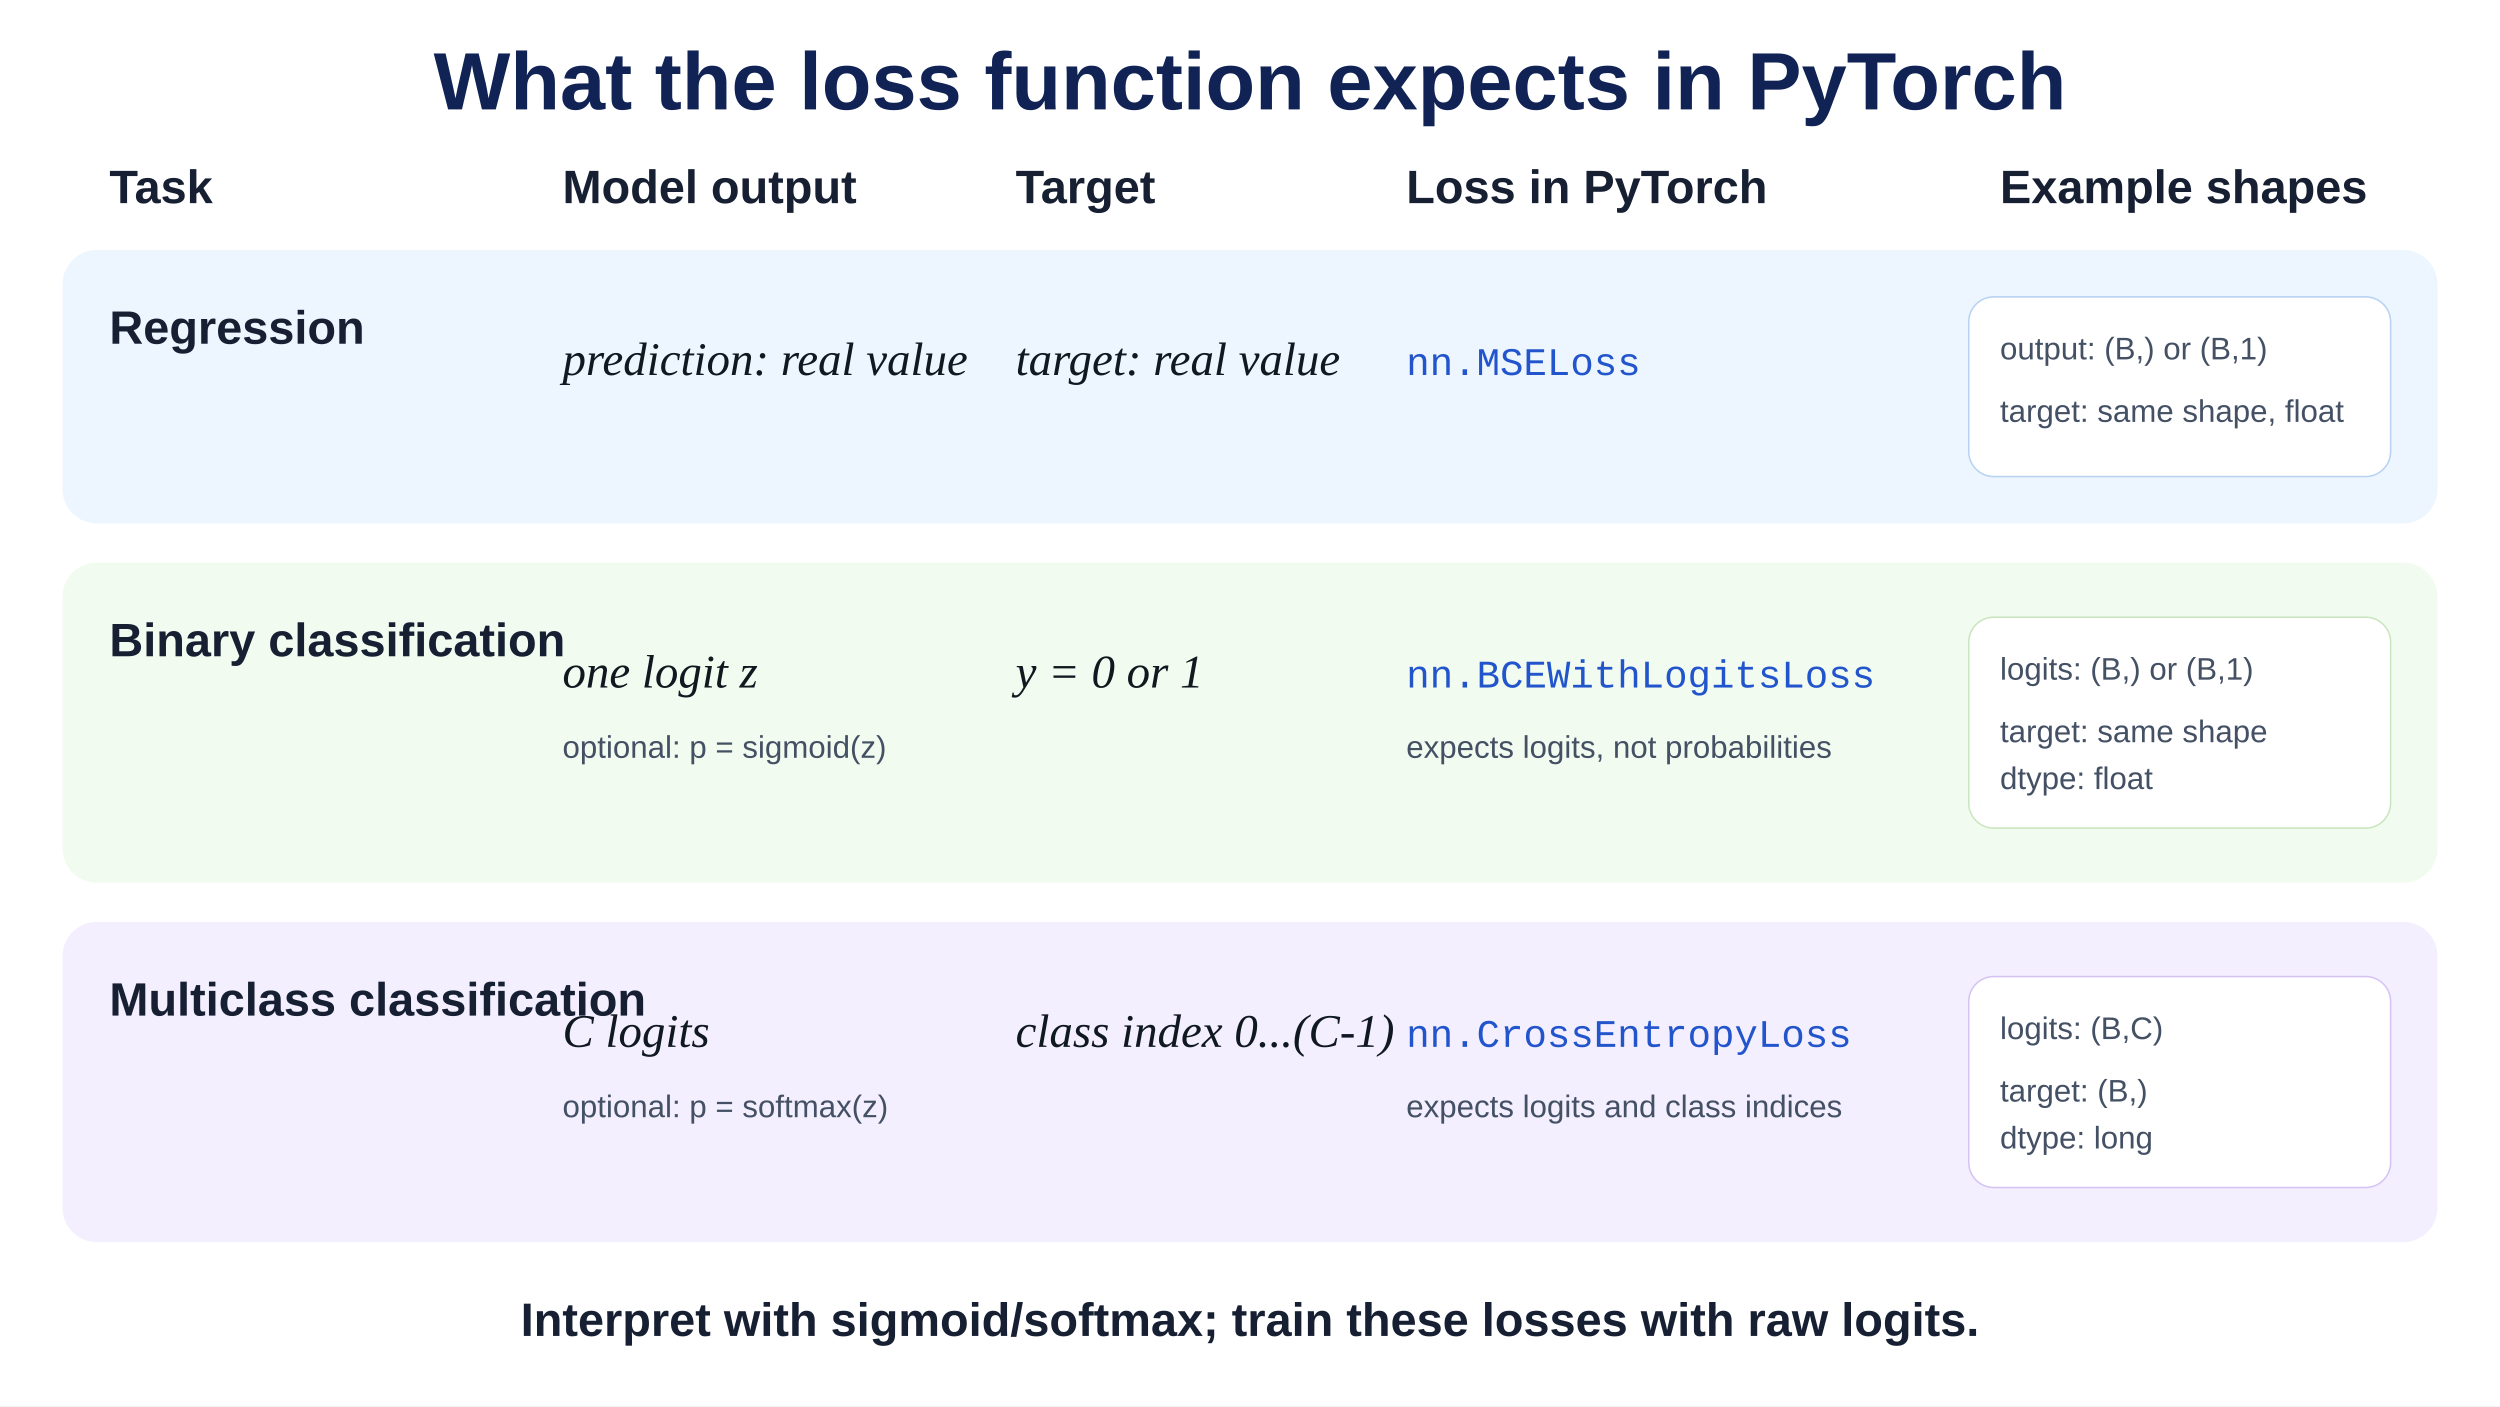
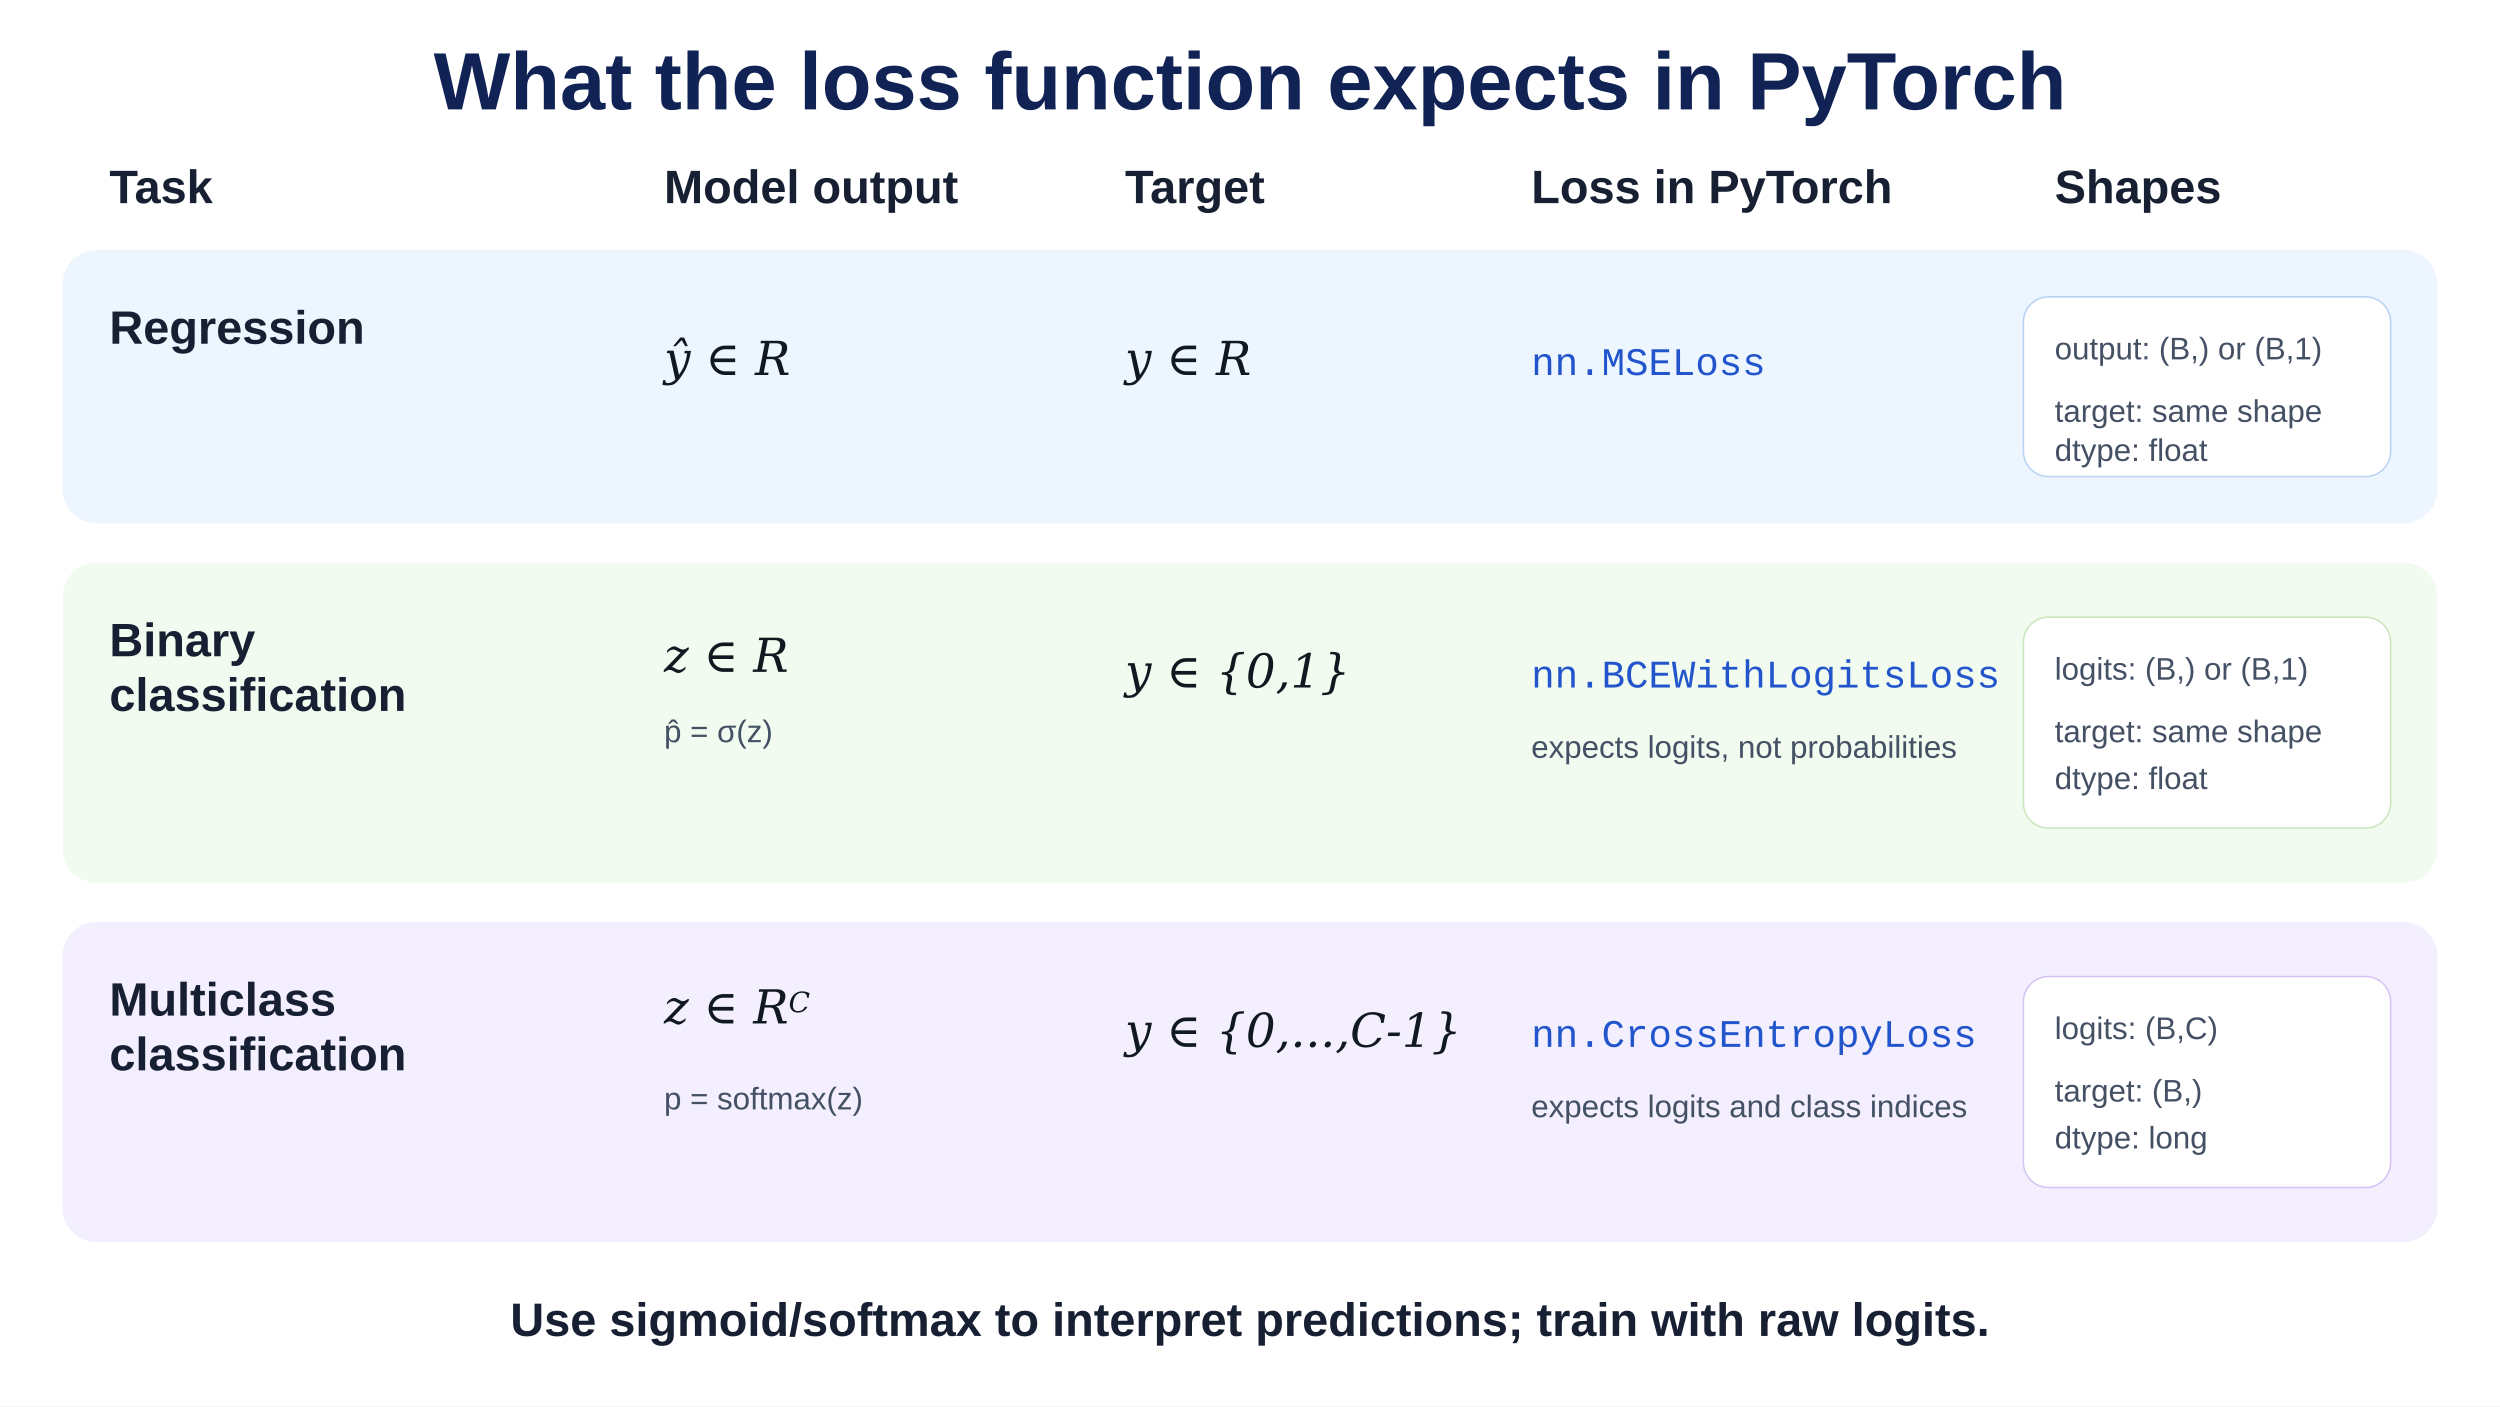
<svg xmlns="http://www.w3.org/2000/svg" width="1600" height="900" viewBox="0 0 1600 900">
  <rect width="1600" height="900" fill="#ffffff" />
  <style>
.title{font:700 52px Arial,Helvetica,sans-serif;fill:#102354}
.h{font:700 30px Arial,Helvetica,sans-serif;fill:#172033}
.t{font:24px Arial,Helvetica,sans-serif;fill:#172033}
.s{font:20px Arial,Helvetica,sans-serif;fill:#445064}
- .m{font:italic 30px Georgia,'Times New Roman',serif;fill:#101820}
- .mm{font:italic 36px Georgia,'Times New Roman',serif;fill:#101820}
+ .m{font:italic 30px 'DejaVu Serif','STIX Two Text','Times New Roman',serif;fill:#101820}
+ .mm{font:italic 36px 'DejaVu Serif','STIX Two Text','Times New Roman',serif;fill:#101820}
.code{font:25px 'Courier New',monospace;fill:#2255cc}
.arrow{stroke:#172033;stroke-width:4;fill:none;marker-end:url(#arr)}
.sep{stroke:#cbd5df;stroke-width:2}
</style>
  <defs>
    <marker id="arr" markerWidth="12" markerHeight="12" refX="10" refY="6" orient="auto">
      <path d="M0,0 L12,6 L0,12 z" fill="#172033" />
    </marker>
  </defs>
  <text x="800" y="70" text-anchor="middle" class="title">What the loss function expects in PyTorch</text>
  <text x="70" y="130" class="h">Task</text>
-   <text x="360" y="130" class="h">Model output</text>
-   <text x="650" y="130" class="h">Target</text>
-   <text x="900" y="130" class="h">Loss in PyTorch</text>
-   <text x="1280" y="130" class="h">Example shapes</text>
+   <text x="425" y="130" class="h">Model output</text>
+   <text x="720" y="130" class="h">Target</text>
+   <text x="980" y="130" class="h">Loss in PyTorch</text>
+   <text x="1315" y="130" class="h">Shapes</text>
  <rect x="40" y="160" width="1520" height="175" rx="22" fill="#edf6ff" />
  <text x="70" y="220" class="h">Regression</text>
-   <text x="360" y="240" class="m">prediction: real value</text>
-   <text x="650" y="240" class="m">target: real value</text>
-   <text x="900" y="240" class="code">nn.MSELoss</text>
-   <rect x="1260" y="190" width="270" height="115" rx="16" fill="#ffffff" stroke="#b8d2f3" />
-   <text x="1280" y="230" class="s">output: (B,) or (B,1)</text>
-   <text x="1280" y="270" class="s">target: same shape, float</text>
+   <text x="425" y="240" class="m">ŷ ∈ R</text>
+   <text x="720" y="240" class="m">y ∈ R</text>
+   <text x="980" y="240" class="code">nn.MSELoss</text>
+   <rect x="1295" y="190" width="235" height="115" rx="16" fill="#ffffff" stroke="#b8d2f3" />
+   <text x="1315" y="230" class="s">output: (B,) or (B,1)</text>
+   <text x="1315" y="270" class="s">target: same shape</text>
+   <text x="1315" y="295" class="s">dtype: float</text>
  <rect x="40" y="360" width="1520" height="205" rx="22" fill="#f2fbef" />
-   <text x="70" y="420" class="h">Binary classification</text>
-   <text x="360" y="440" class="m">one logit z</text>
-   <text x="360" y="485" class="s">optional: p = sigmoid(z)</text>
-   <text x="650" y="440" class="m">y = 0 or 1</text>
-   <text x="900" y="440" class="code">nn.BCEWithLogitsLoss</text>
-   <text x="900" y="485" class="s">expects logits, not probabilities</text>
-   <rect x="1260" y="395" width="270" height="135" rx="16" fill="#ffffff" stroke="#c9e6bf" />
-   <text x="1280" y="435" class="s">logits: (B,) or (B,1)</text>
-   <text x="1280" y="475" class="s">target: same shape</text>
-   <text x="1280" y="505" class="s">dtype: float</text>
+   <text x="70" y="420" class="h">Binary</text>
+   <text x="70" y="455" class="h">classification</text>
+   <text x="425" y="430" class="m">z ∈ R</text>
+   <text x="425" y="475" class="s">p̂ = σ(z)</text>
+   <text x="720" y="440" class="m">y ∈ {0,1}</text>
+   <text x="980" y="440" class="code">nn.BCEWithLogitsLoss</text>
+   <text x="980" y="485" class="s">expects logits, not probabilities</text>
+   <rect x="1295" y="395" width="235" height="135" rx="16" fill="#ffffff" stroke="#c9e6bf" />
+   <text x="1315" y="435" class="s">logits: (B,) or (B,1)</text>
+   <text x="1315" y="475" class="s">target: same shape</text>
+   <text x="1315" y="505" class="s">dtype: float</text>
  <rect x="40" y="590" width="1520" height="205" rx="22" fill="#f3efff" />
-   <text x="70" y="650" class="h">Multiclass classification</text>
-   <text x="360" y="670" class="m">C logits</text>
-   <text x="360" y="715" class="s">optional: p = softmax(z)</text>
-   <text x="650" y="670" class="m">class index 0...(C-1)</text>
-   <text x="900" y="670" class="code">nn.CrossEntropyLoss</text>
-   <text x="900" y="715" class="s">expects logits and class indices</text>
-   <rect x="1260" y="625" width="270" height="135" rx="16" fill="#ffffff" stroke="#d5c4f3" />
-   <text x="1280" y="665" class="s">logits: (B,C)</text>
-   <text x="1280" y="705" class="s">target: (B,)</text>
-   <text x="1280" y="735" class="s">dtype: long</text>
-   <text x="800" y="855" text-anchor="middle" class="h">Interpret with sigmoid/softmax; train these losses with raw logits.</text>
+   <text x="70" y="650" class="h">Multiclass</text>
+   <text x="70" y="685" class="h">classification</text>
+   <text x="425" y="655" class="m">z ∈ R<tspan baseline-shift="super" font-size="18">C</tspan>
+   </text>
+   <text x="425" y="710" class="s">p = softmax(z)</text>
+   <text x="720" y="670" class="m">y ∈ {0,...,C-1}</text>
+   <text x="980" y="670" class="code">nn.CrossEntropyLoss</text>
+   <text x="980" y="715" class="s">expects logits and class indices</text>
+   <rect x="1295" y="625" width="235" height="135" rx="16" fill="#ffffff" stroke="#d5c4f3" />
+   <text x="1315" y="665" class="s">logits: (B,C)</text>
+   <text x="1315" y="705" class="s">target: (B,)</text>
+   <text x="1315" y="735" class="s">dtype: long</text>
+   <text x="800" y="855" text-anchor="middle" class="h">Use sigmoid/softmax to interpret predictions; train with raw logits.</text>
</svg>
